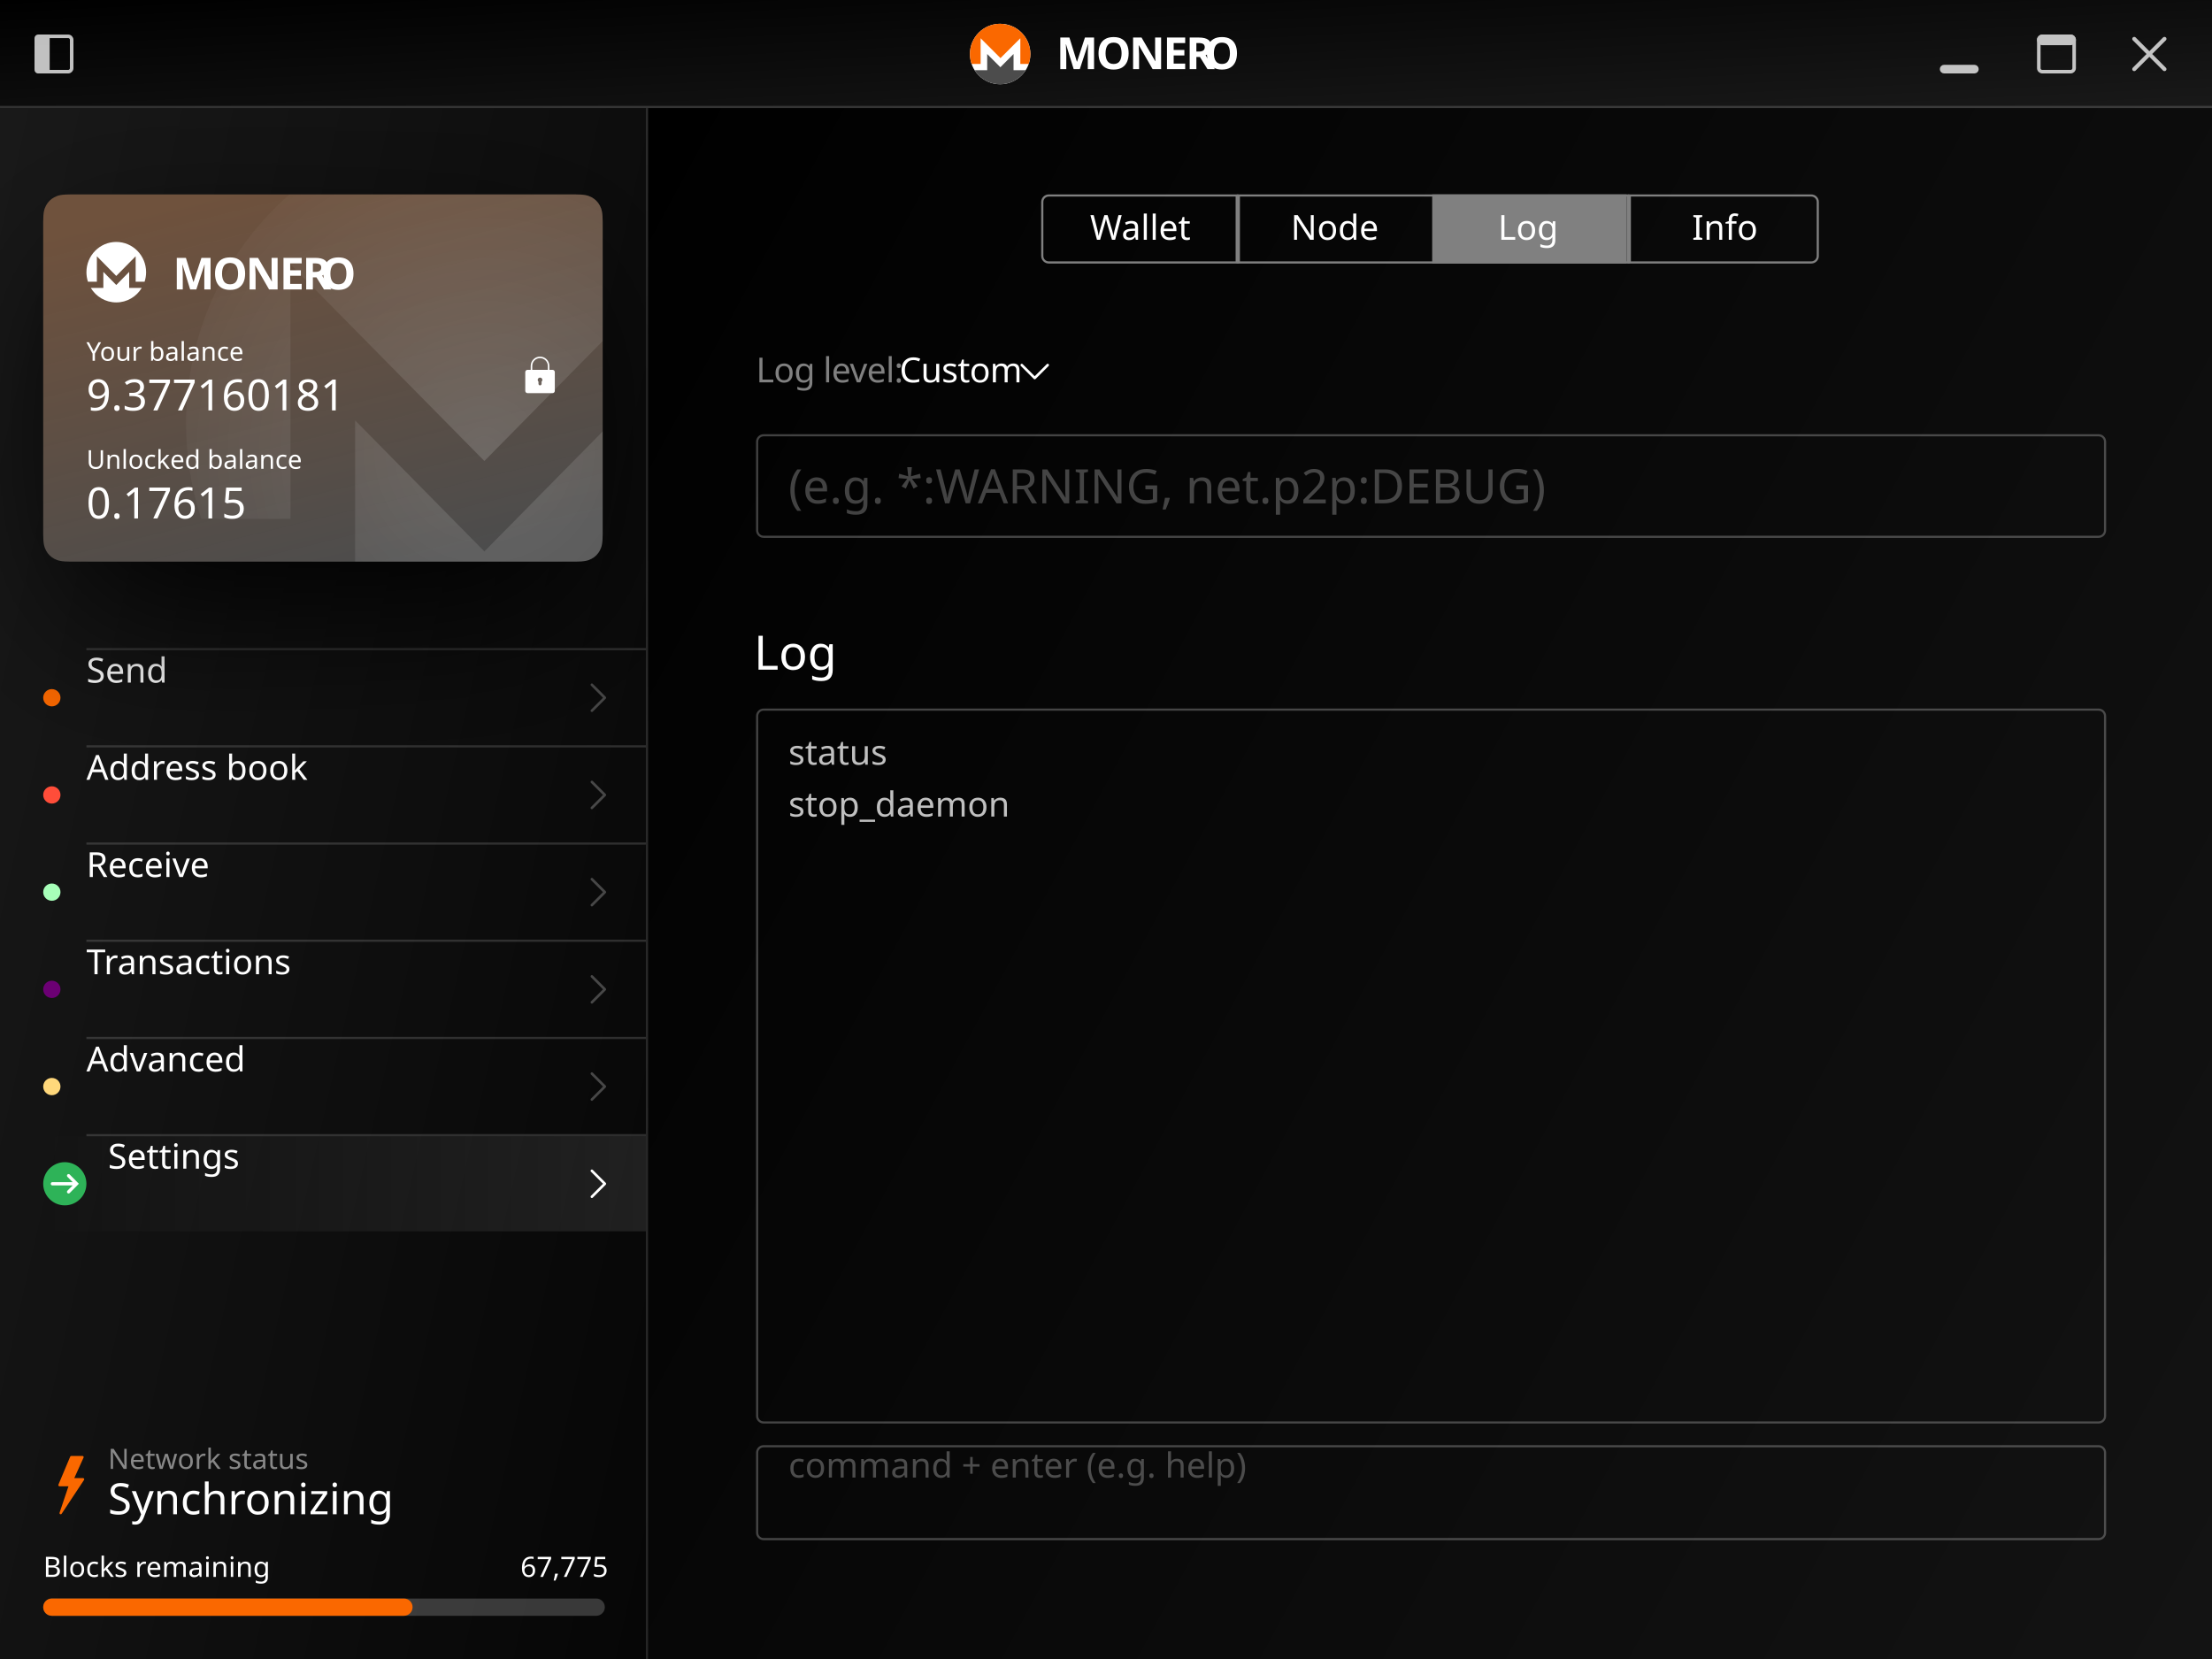
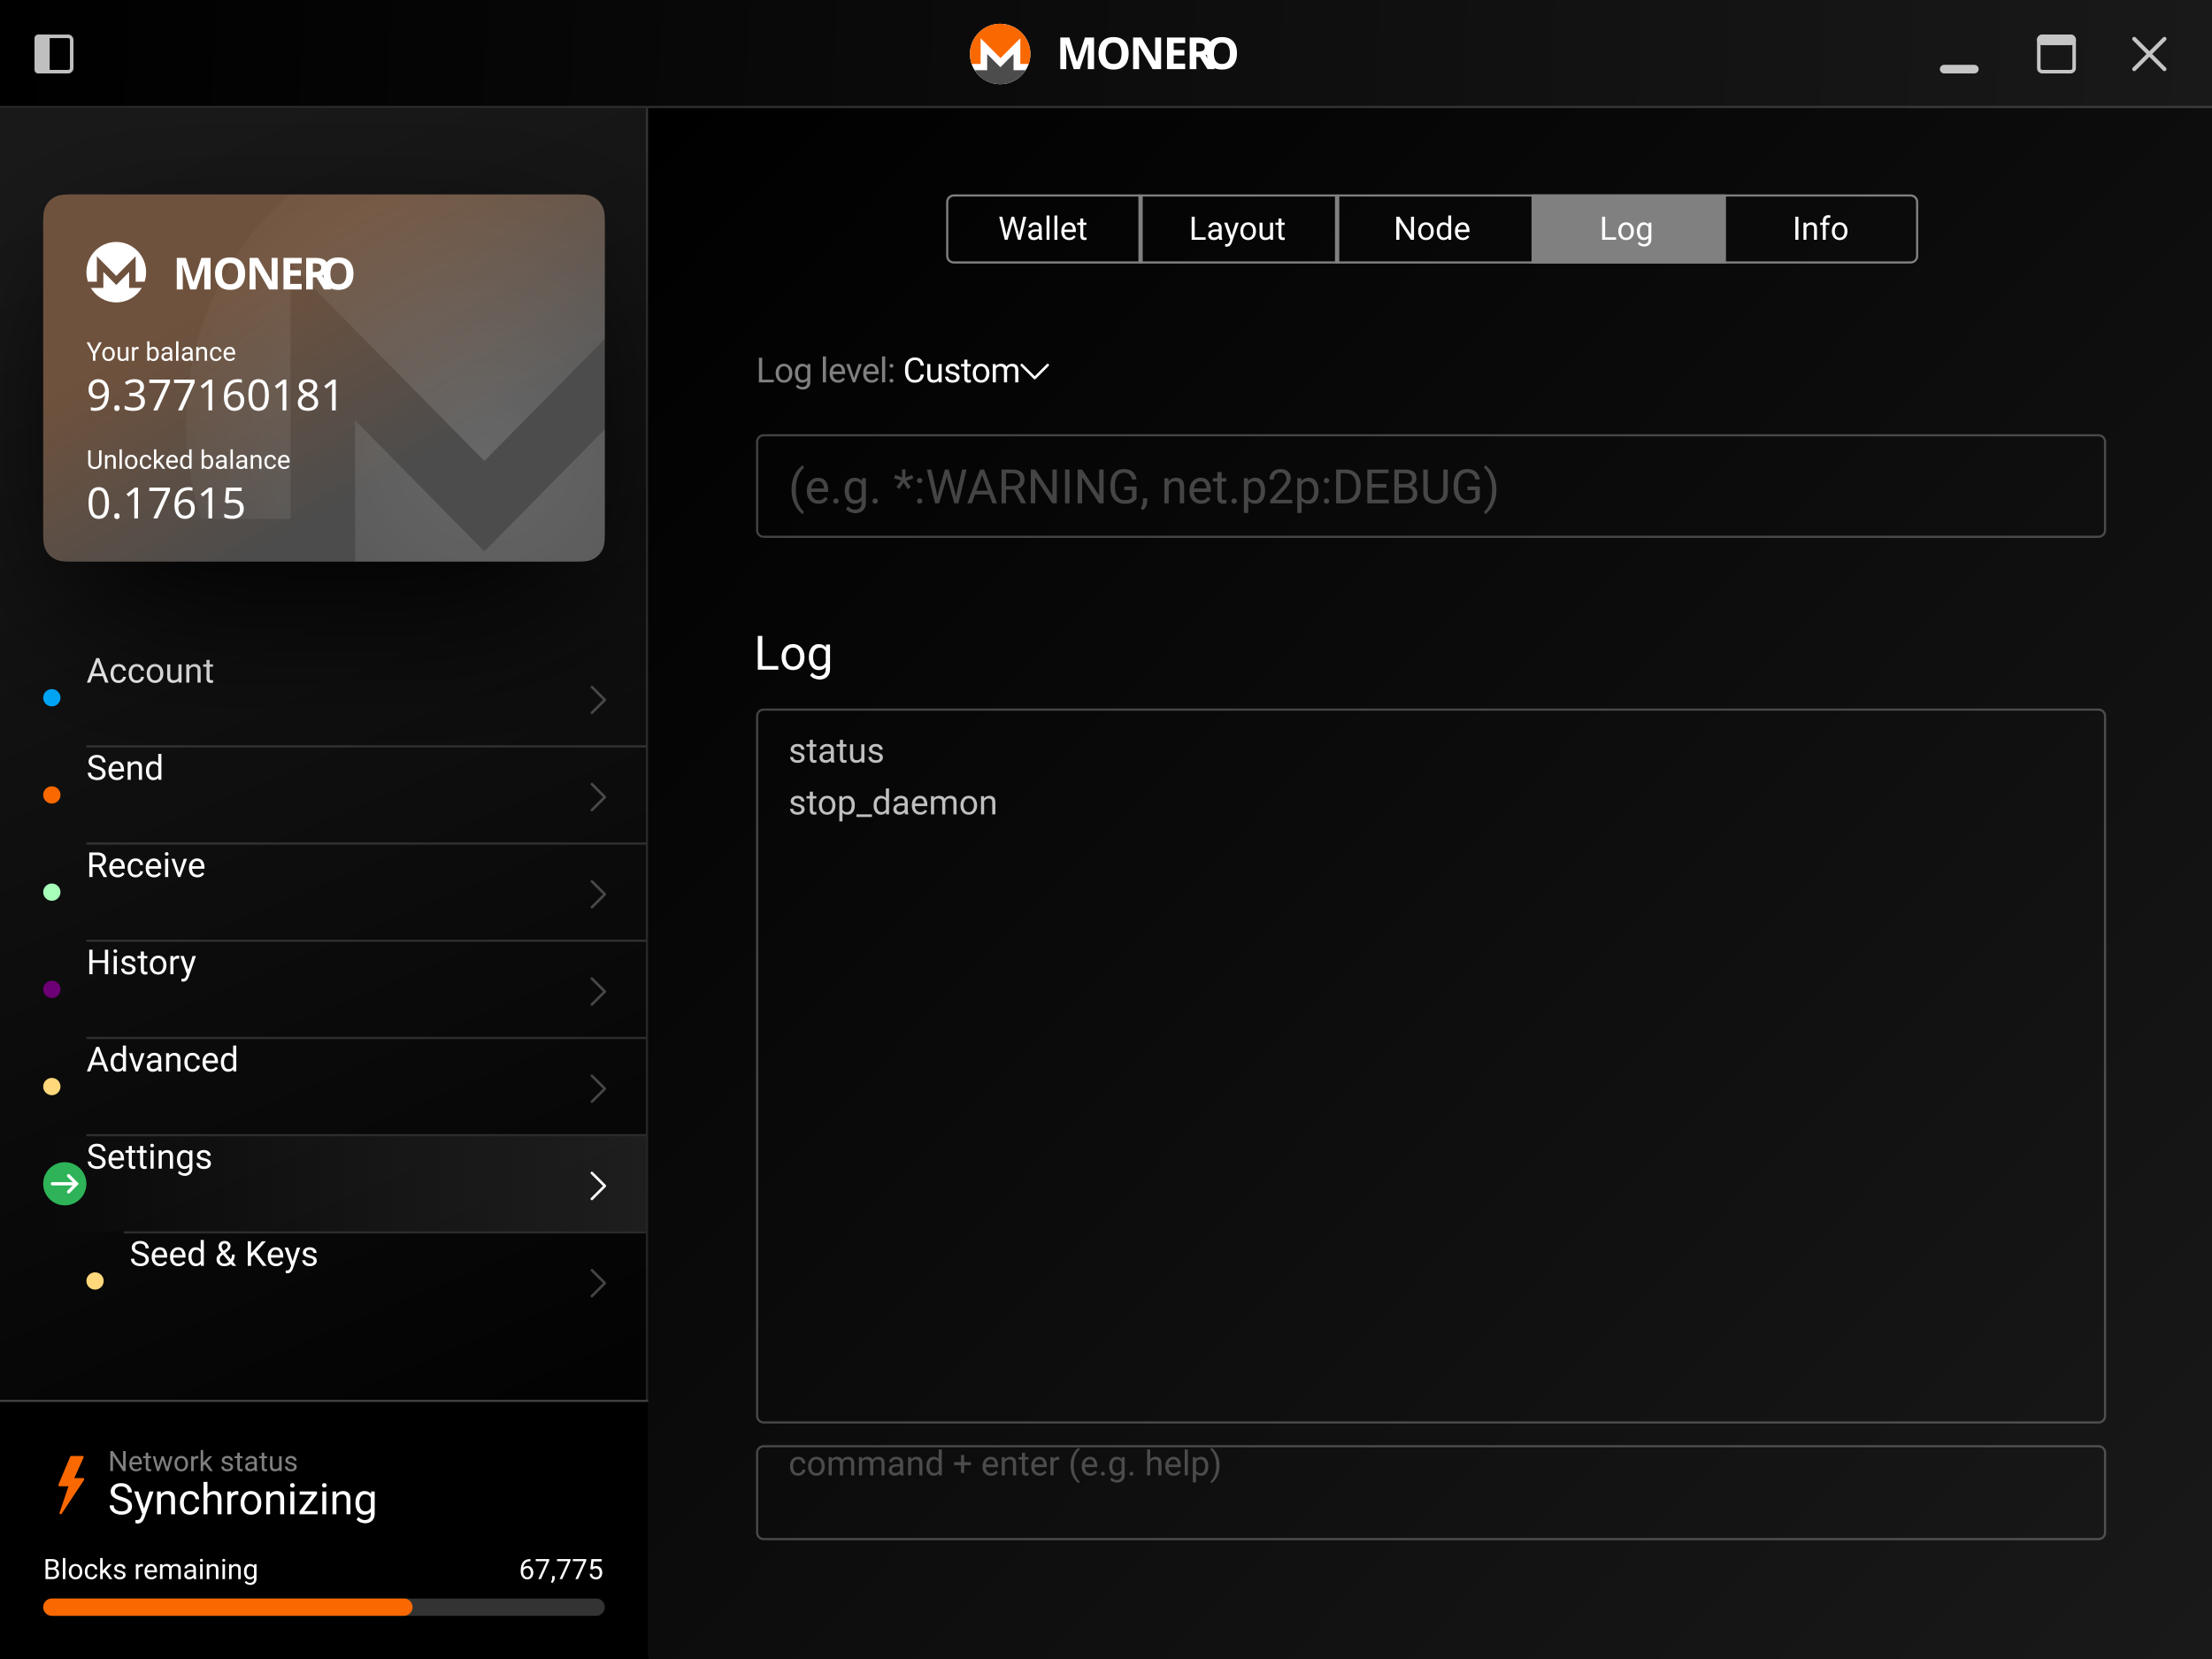
<svg xmlns="http://www.w3.org/2000/svg" xmlns:xlink="http://www.w3.org/1999/xlink" width="1024px" height="768px" viewBox="0 0 1024 768" version="1.1">
  <defs>
-     <linearGradient x1="0%" y1="0%" x2="100%" y2="100%" id="linearGradient-1">
-       <stop stop-color="#FFFFFF" offset="0%" />
-       <stop stop-color="#FFFFFF" stop-opacity="0" offset="100%" />
-     </linearGradient>
-     <linearGradient x1="100%" y1="100%" x2="0%" y2="1.72254642e-14%" id="linearGradient-2">
+     <linearGradient x1="41.271%" y1="0%" x2="58.729%" y2="100%" id="linearGradient-1">
+       <stop stop-color="#FFFFFF" offset="0%" />
+       <stop stop-color="#FFFFFF" stop-opacity="0" offset="100%" />
+     </linearGradient>
+     <linearGradient x1="100%" y1="99.039%" x2="0%" y2="0.961%" id="linearGradient-2">
      <stop stop-color="#FFFFFF" offset="0%" />
      <stop stop-color="#FFFFFF" stop-opacity="0" offset="100%" />
    </linearGradient>
    <linearGradient x1="100%" y1="50%" x2="0%" y2="50%" id="linearGradient-3">
      <stop stop-color="#FFFFFF" offset="0%" />
      <stop stop-color="#FFFFFF" stop-opacity="0" offset="100%" />
    </linearGradient>
    <rect id="path-4" x="13" y="17" width="233" height="153" rx="9" />
    <filter x="-52.6%" y="-67.0%" width="205.2%" height="260.1%" filterUnits="objectBoundingBox" id="filter-5">
      <feOffset dx="0" dy="20" in="SourceAlpha" result="shadowOffsetOuter1" />
      <feGaussianBlur stdDeviation="37.5" in="shadowOffsetOuter1" result="shadowBlurOuter1" />
      <feComposite in="shadowBlurOuter1" in2="SourceAlpha" operator="out" result="shadowBlurOuter1" />
      <feColorMatrix values="0 0 0 0 0   0 0 0 0 0   0 0 0 0 0  0 0 0 1 0" type="matrix" in="shadowBlurOuter1" />
    </filter>
-     <linearGradient x1="31.446%" y1="0%" x2="68.874%" y2="100%" id="linearGradient-6">
+     <linearGradient x1="31.446%" y1="28.624%" x2="68.874%" y2="71.376%" id="linearGradient-6">
      <stop stop-color="#FA6800" offset="0%" />
      <stop stop-color="#FA6800" stop-opacity="0" offset="100%" />
    </linearGradient>
-     <path d="M12.819,-5.17920154e-16 L246.181,5.17920154e-16 C250.638,-3.00926524e-16 252.255,0.464 253.884,1.336 C255.514,2.207 256.793,3.486 257.664,5.116 C258.536,6.745 259,8.362 259,12.819 L259,157.181 C259,161.638 258.536,163.255 257.664,164.884 C256.793,166.514 255.514,167.793 253.884,168.664 C252.255,169.536 250.638,170 246.181,170 L12.819,170 C8.362,170 6.745,169.536 5.116,168.664 C3.486,167.793 2.207,166.514 1.336,164.884 C0.464,163.255 2.00617683e-16,161.638 -3.45280103e-16,157.181 L3.45280103e-16,12.819 C-2.00617683e-16,8.362 0.464,6.745 1.336,5.116 C2.207,3.486 3.486,2.207 5.116,1.336 C6.745,0.464 8.362,3.00926524e-16 12.819,-5.17920154e-16 Z" id="path-7" />
+     <path d="M12.819,-5.17920154e-16 L247.181,5.17920154e-16 C251.638,-3.00926524e-16 253.255,0.464 254.884,1.336 C256.514,2.207 257.793,3.486 258.664,5.116 C259.536,6.745 260,8.362 260,12.819 L260,157.181 C260,161.638 259.536,163.255 258.664,164.884 C257.793,166.514 256.514,167.793 254.884,168.664 C253.255,169.536 251.638,170 247.181,170 L12.819,170 C8.362,170 6.745,169.536 5.116,168.664 C3.486,167.793 2.207,166.514 1.336,164.884 C0.464,163.255 2.00617683e-16,161.638 -3.45280103e-16,157.181 L3.45280103e-16,12.819 C-2.00617683e-16,8.362 0.464,6.745 1.336,5.116 C2.207,3.486 3.486,2.207 5.116,1.336 C6.745,0.464 8.362,3.00926524e-16 12.819,-5.17920154e-16 Z" id="path-7" />
    <radialGradient cx="50%" cy="54.856%" fx="50%" fy="54.856%" r="66.736%" gradientTransform="translate(0.5,0.548563),scale(1,0.98635),rotate(67.7237),translate(-0.5,-0.548563)" id="radialGradient-9">
      <stop stop-color="#FFFFFF" offset="0%" />
      <stop stop-color="#FFFFFF" stop-opacity="0" offset="100%" />
    </radialGradient>
-     <circle id="path-10" cx="14" cy="14" r="14" />
+     <linearGradient x1="100%" y1="50.119%" x2="0%" y2="49.881%" id="linearGradient-10">
+       <stop stop-color="#FFFFFF" offset="0%" />
+       <stop stop-color="#FFFFFF" stop-opacity="0" offset="100%" />
+     </linearGradient>
+     <circle id="path-11" cx="14" cy="14" r="14" />
+     <circle id="path-13" cx="14" cy="14" r="14" />
  </defs>
  <g id="settings---log" stroke="none" stroke-width="1" fill="none" fill-rule="evenodd">
    <rect fill="#000000" x="0" y="0" width="1024" height="768" />
-     <polygon id="Rectangle-2" fill="url(#linearGradient-1)" opacity="0.1" points="0 50 300 50 300 1413 0 1413" />
-     <polygon id="Rectangle-2" fill="url(#linearGradient-2)" opacity="0.1" points="300 50 1025 50 1025 1413 300 1413" />
-     <polygon id="Rectangle-2" fill="#D8D8D8" opacity="0.15" points="299 50 300 50 300 1413 299 1413" />
+     <g id="Background">
+       <rect id="Rectangle-2" fill="url(#linearGradient-1)" fill-rule="evenodd" opacity="0.1" x="0" y="50" width="300" height="718" />
+       <rect id="Rectangle-2" fill="url(#linearGradient-2)" fill-rule="evenodd" opacity="0.1" x="300" y="50" width="725" height="718" />
+       <g id="Nav/Settings" transform="translate(0, 300)">
+         <g id="NavItem/Default" transform="translate(20, 270)">
+           <g id="NavItemBackground/Default" opacity="0.25" stroke="#FFFFFF" stroke-linecap="round" stroke-linejoin="round" stroke-width="1.2">
+             <polyline id="Shape" points="254 18 260 24 254 30" />
+           </g>
+           <g id="NavItemSeparator/Default" fill="#FFFFFF" fill-rule="evenodd" opacity="0.15">
+             <rect id="Rectangle-3" x="37.324" y="0" width="241.676" height="1" />
+           </g>
+           <g id="NavItemDot/Yellow" transform="translate(8, 1)" fill="#FFD87B" fill-rule="evenodd" stroke-width="1">
+             <g id="Account" transform="translate(12, 18)">
+               <circle id="Oval-2" cx="4" cy="4" r="4" />
+             </g>
+           </g>
+           <text id="Label" font-family="Roboto-Medium, Roboto" font-size="16" font-weight="400" line-spacing="44" fill="#FFFFFF">
+             <tspan x="40" y="16">Seed &amp; Keys</tspan>
+           </text>
+         </g>
+         <g id="NavItem/Default" transform="translate(0, 225)">
+           <g id="NavItemBackground/Active">
+             <rect id="Rectangle-6" fill="url(#linearGradient-3)" fill-rule="evenodd" opacity="0.1" x="19" y="1" width="280" height="44" />
+             <polyline id="Shape" stroke="#FFFFFF" stroke-width="1.2" stroke-linecap="round" stroke-linejoin="round" points="274 18 280 24 274 30" />
+           </g>
+           <g id="NavItemSeparator/Default" fill="#FFFFFF" fill-rule="evenodd" opacity="0.15">
+             <rect id="Rectangle-3" x="40" y="0" width="259" height="1" />
+           </g>
+           <g id="NavItemDot/DarkGreenActive" transform="translate(8, 1)" fill-rule="evenodd" stroke-width="1">
+             <g id="Account" transform="translate(12, 12)">
+               <circle id="Oval-2" fill="#2EB358" cx="10" cy="10" r="10" />
+               <path d="M13.638,9.243 L11.217,6.792 C10.925,6.496 10.925,6.017 11.217,5.722 C11.509,5.426 11.983,5.426 12.275,5.722 L16.5,10 L12.274,14.278 C11.982,14.574 11.508,14.574 11.216,14.278 C10.924,13.983 10.924,13.504 11.216,13.208 L13.638,10.757 L4.248,10.757 C3.835,10.757 3.5,10.418 3.5,10 C3.5,9.582 3.835,9.243 4.248,9.243 L13.638,9.243 Z" id="Shape" fill="#FFFFFF" fill-rule="nonzero" />
+             </g>
+           </g>
+           <text id="Label" font-family="Roboto-Medium, Roboto" font-size="16" font-weight="400" line-spacing="44" fill="#FFFFFF">
+             <tspan x="40" y="16">   Settings</tspan>
+           </text>
+         </g>
+         <g id="NavItem/Default" transform="translate(0, 180)">
+           <g id="NavItemBackground/Default" opacity="0.25" stroke="#FFFFFF" stroke-linecap="round" stroke-linejoin="round" stroke-width="1.2">
+             <polyline id="Shape" points="274 18 280 24 274 30" />
+           </g>
+           <g id="NavItemSeparator/Default" fill="#FFFFFF" fill-rule="evenodd" opacity="0.15">
+             <rect id="Rectangle-3" x="40" y="0" width="259" height="1" />
+           </g>
+           <g id="NavItemDot/Yellow" transform="translate(8, 1)" fill="#FFD87B" fill-rule="evenodd" stroke-width="1">
+             <g id="Account" transform="translate(12, 18)">
+               <circle id="Oval-2" cx="4" cy="4" r="4" />
+             </g>
+           </g>
+           <text id="Label" font-family="Roboto-Medium, Roboto" font-size="16" font-weight="400" line-spacing="44" fill="#FFFFFF">
+             <tspan x="40" y="16">Advanced</tspan>
+           </text>
+         </g>
+         <g id="NavItem/Default" transform="translate(0, 135)">
+           <g id="NavItemBackground/Default" opacity="0.25" stroke="#FFFFFF" stroke-linecap="round" stroke-linejoin="round" stroke-width="1.2">
+             <polyline id="Shape" points="274 18 280 24 274 30" />
+           </g>
+           <g id="NavItemSeparator/Default" fill="#FFFFFF" fill-rule="evenodd" opacity="0.15">
+             <rect id="Rectangle-3" x="40" y="0" width="259" height="1" />
+           </g>
+           <g id="NavItemDot/Purple" transform="translate(8, 1)" fill="#6C0074" fill-rule="evenodd" stroke-width="1">
+             <g id="Account" transform="translate(12, 18)">
+               <circle id="Oval-2" cx="4" cy="4" r="4" />
+             </g>
+           </g>
+           <text id="Label" font-family="Roboto-Medium, Roboto" font-size="16" font-weight="400" line-spacing="44" fill="#FFFFFF">
+             <tspan x="40" y="16">History</tspan>
+           </text>
+         </g>
+         <g id="NavItem/Default" transform="translate(0, 90)">
+           <g id="NavItemBackground/Default" opacity="0.25" stroke="#FFFFFF" stroke-linecap="round" stroke-linejoin="round" stroke-width="1.2">
+             <polyline id="Shape" points="274 18 280 24 274 30" />
+           </g>
+           <g id="NavItemSeparator/Default" fill="#FFFFFF" fill-rule="evenodd" opacity="0.15">
+             <rect id="Rectangle-3" x="40" y="0" width="259" height="1" />
+           </g>
+           <g id="NavItemDot/Green" transform="translate(8, 1)" fill="#A7FFB9" fill-rule="evenodd" stroke-width="1">
+             <g id="Account" transform="translate(12, 18)">
+               <circle id="Oval-2" cx="4" cy="4" r="4" />
+             </g>
+           </g>
+           <text id="Label" font-family="Roboto-Medium, Roboto" font-size="16" font-weight="400" line-spacing="44" fill="#FFFFFF">
+             <tspan x="40" y="16">Receive</tspan>
+           </text>
+         </g>
+         <g id="NavItem/Default" transform="translate(0, 45)">
+           <g id="NavItemBackground/Default" opacity="0.25" stroke="#FFFFFF" stroke-linecap="round" stroke-linejoin="round" stroke-width="1.2">
+             <polyline id="Shape" points="274 18 280 24 274 30" />
+           </g>
+           <g id="NavItemSeparator/Default" fill="#FFFFFF" fill-rule="evenodd" opacity="0.15">
+             <rect id="Rectangle-3" x="40" y="0" width="259" height="1" />
+           </g>
+           <g id="NavItemDot/Orange" transform="translate(8, 1)" fill="#FA6800" fill-rule="evenodd" stroke-width="1">
+             <g id="Account" transform="translate(12, 18)">
+               <circle id="Oval-2" cx="4" cy="4" r="4" />
+             </g>
+           </g>
+           <text id="Label" font-family="Roboto-Medium, Roboto" font-size="16" font-weight="400" line-spacing="44" fill="#FFFFFF">
+             <tspan x="40" y="16">Send</tspan>
+           </text>
+         </g>
+         <g id="NavItem/Default">
+           <g id="NavItemBackground/Default" opacity="0.25" stroke="#FFFFFF" stroke-linecap="round" stroke-linejoin="round" stroke-width="1.2">
+             <polyline id="Shape" points="274 18 280 24 274 30" />
+           </g>
+           <g id="NavItemDot/Blue" transform="translate(8, 1)" fill="#00ABFF" fill-rule="evenodd" stroke-width="1">
+             <g id="Account" transform="translate(12, 18)">
+               <circle id="Oval-2" cx="4" cy="4" r="4" />
+             </g>
+           </g>
+           <text id="Label" font-family="Roboto-Medium, Roboto" font-size="16" font-weight="400" line-spacing="44" fill="#FFFFFF">
+             <tspan x="40" y="16">Account</tspan>
+           </text>
+         </g>
+       </g>
+       <g id="Network-status---dark" transform="translate(0, 648)" fill-rule="evenodd">
+         <rect id="Rectangle" fill="#000000" x="0" y="0" width="300" height="120" />
+         <g stroke-width="1">
+           <rect id="Rectangle" fill-opacity="0" fill="#D8D8D8" x="0" y="0" width="300" height="120" />
+           <rect id="Rectangle" fill="#404040" x="0" y="0" width="300" height="1" />
+           <g id="lightning" transform="translate(27, 26)" fill="#FA6800" fill-rule="nonzero">
+             <path d="M1.091,27 C1.011,27 0.93,26.983 0.854,26.946 C0.607,26.827 0.487,26.546 0.574,26.289 L4.698,14.04 L0.546,14.04 C0.363,14.04 0.193,13.95 0.092,13.8 C-0.01,13.65 -0.028,13.459 0.042,13.293 L5.497,0.333 C5.581,0.131 5.78,0 6,0 L11.182,0 C11.367,0 11.539,0.093 11.639,0.246 C11.74,0.4 11.755,0.593 11.68,0.76 L7.387,10.26 L11.454,10.26 C11.655,10.26 11.839,10.369 11.934,10.543 C12.03,10.717 12.021,10.93 11.911,11.095 L1.548,26.755 C1.443,26.913 1.27,27 1.091,27 Z" id="Shape" />
+           </g>
+           <text id="Network-status" opacity="0.5" font-family="Roboto-Medium, Roboto" font-size="13" font-weight="400" fill="#FFFFFF">
+             <tspan x="50" y="33">Network status</tspan>
+           </text>
+           <text id="Synchronizing" font-family="Roboto-Medium, Roboto" font-size="20" font-weight="400" fill="#FFFFFF">
+             <tspan x="50" y="53">Synchronizing</tspan>
+           </text>
+           <text id="Blocks-remaining" font-family="Roboto-Medium, Roboto" font-size="13" font-weight="400" fill="#FFFFFF">
+             <tspan x="20" y="83">Blocks remaining</tspan>
+           </text>
+           <text id="67,775" font-family="Roboto-Medium, Roboto" font-size="13" font-weight="400" fill="#FFFFFF">
+             <tspan x="240.207" y="83">67,775</tspan>
+           </text>
+           <rect id="Rectangle-5" fill="#FFFFFF" opacity="0.2" x="20" y="92" width="260" height="8" rx="4" />
+           <rect id="Rectangle-5" fill="#FA6800" x="20" y="92" width="171" height="8" rx="4" />
+         </g>
+       </g>
+       <rect id="Rectangle-2" fill="#D8D8D8" fill-rule="evenodd" opacity="0.15" x="299" y="50" width="1" height="716" />
+       <g id="Balance-card" transform="translate(20, 90)" fill-rule="evenodd" stroke-width="1">
+         <g>
+           <g id="Card-shadow">
+             <use fill="black" fill-opacity="1" filter="url(#filter-5)" xlink:href="#path-4" />
+             <use fill-opacity="0" fill="#4C4C4C" fill-rule="evenodd" xlink:href="#path-4" />
+           </g>
+           <g id="Card-background">
+             <mask id="mask-8" fill="white">
+               <use xlink:href="#path-7" />
+             </mask>
+             <g id="Rectangle-8">
+               <use fill="#4C4C4C" xlink:href="#path-7" />
+               <use fill-opacity="0.2" fill="url(#linearGradient-6)" xlink:href="#path-7" />
+             </g>
+             <g id="Copy" mask="url(#mask-8)" font-weight="normal">
+               <g transform="translate(20, 66)">
+                 <text id="Your-balance" font-family="Roboto-Regular, Roboto" font-size="12">
+                   <tspan x="0" y="11" fill="#FFFFFF">Your balance</tspan>
+                 </text>
+                 <text id="Unlocked-balance" font-family="Roboto-Regular, Roboto" font-size="12">
+                   <tspan x="0" y="61" fill="#FFFFFF">Unlocked balance</tspan>
+                 </text>
+                 <text id="9.377160181" font-family="RobotoMono-Light, Roboto Mono Light" font-size="20">
+                   <tspan x="0" y="34" fill="#FFFFFF">9.377160181</tspan>
+                 </text>
+                 <text id="0.17615" font-family="RobotoMono-Light, Roboto Mono Light" font-size="20">
+                   <tspan x="0" y="84" fill="#FFFFFF">0.17615</tspan>
+                 </text>
+               </g>
+             </g>
+             <path d="M204.227,-34 C280.48,-34 342.316,28.692 342.316,106 C342.324,121.025 339.946,135.953 335.273,150.212 L293.985,150.212 L293.985,32.416 L204.227,123.416 L114.469,32.416 L114.469,150.212 L73.181,150.212 C68.492,135.957 66.114,121.026 66.138,106 C66.138,28.692 127.974,-34 204.227,-34 Z M183.596,144.36 L204.227,165.276 L224.857,144.36 L264.019,104.628 L264.019,178.744 L322.21,178.744 C297.989,219.064 254.215,246 204.227,246 C154.239,246 110.465,219.064 86.216,178.744 L144.407,178.744 L144.407,104.628 L183.596,144.36 Z" id="Shape" fill="url(#radialGradient-9)" fill-rule="nonzero" opacity="0.15" mask="url(#mask-8)" />
+             <text id="MONERO" mask="url(#mask-8)" font-family="CenturyGothic-Bold, Century Gothic" font-size="20.48" font-weight="bold" letter-spacing="-0.96" fill="#FFFFFF">
+               <tspan x="60" y="44">MONER</tspan>
+               <tspan x="128.51" y="44" letter-spacing="-0.64">O</tspan>
+             </text>
+             <g id="Group-10" mask="url(#mask-8)">
+               <g transform="translate(20, 20)" id="xmr">
+                 <g>
+                   <g transform="translate(0, 2)" fill="#FFFFFF" fill-rule="nonzero" id="Shape">
+                     <path d="M13.823,0 C6.197,0 0.014,6.269 0.014,14 C0.011,15.503 0.249,16.996 0.718,18.421 L4.847,18.421 L4.847,6.642 L13.823,15.742 L22.798,6.642 L22.798,18.421 L26.927,18.421 C27.395,16.995 27.632,15.503 27.632,14 C27.632,6.269 21.448,0 13.823,0" />
+                     <path d="M11.76,17.836 L7.841,13.863 L7.841,21.274 L2.022,21.274 C4.446,25.306 8.824,28 13.823,28 C18.822,28 23.199,25.306 25.621,21.274 L19.802,21.274 L19.802,13.863 L15.886,17.836 L13.823,19.928 L11.76,17.836 L11.76,17.836 Z" />
+                   </g>
+                 </g>
+               </g>
+             </g>
+           </g>
+         </g>
+       </g>
+       <g id="Nav-bar" fill-rule="evenodd">
+         <rect id="Rectangle-2" fill="#000000" x="0" y="0" width="1024" height="50" />
+         <rect id="Rectangle-2" fill="url(#linearGradient-10)" opacity="0.1" x="0" y="0" width="1024" height="50" />
+         <rect id="Rectangle" fill="#FFFFFF" opacity="0.15" x="0" y="49" width="1024" height="1" />
+         <g id="logo" stroke-width="1" transform="translate(449, 11)">
+           <text id="MONERO" font-family="CenturyGothic-Bold, Century Gothic" font-size="20.48" font-weight="bold" letter-spacing="-0.96" fill="#FFFFFF">
+             <tspan x="40" y="21">MONER</tspan>
+             <tspan x="108.51" y="21" letter-spacing="-0.64">O</tspan>
+           </text>
+           <g>
+             <mask id="mask-12" fill="white">
+               <use xlink:href="#path-11" />
+             </mask>
+             <use id="Oval-3" fill="#FFFFFF" xlink:href="#path-11" />
+             <g id="xmr" mask="url(#mask-12)" fill-rule="nonzero">
+               <g transform="translate(-8.96, -11.2)" id="Shape">
+                 <path d="M33.815,0.246 C26.008,0.246 0.047,14.593 0.047,22.401 C0.045,23.919 9.215,28.366 9.695,29.805 L13.923,29.805 L13.923,17.908 L23.113,27.099 L32.303,17.908 L32.303,29.805 L36.53,29.805 C37.009,28.365 43.128,28.617 43.128,27.099 C43.128,19.291 30.92,11.2 23.113,11.2" fill="#FA6800" />
+                 <path d="M16.958,25.201 L16.958,32.687 L11.022,32.687 C8.995,39.865 17.96,48.335 23.059,48.335 C28.158,48.335 41.584,39.817 35.096,32.687 L29.16,32.687 L29.16,25.201 L25.165,29.214 L23.061,31.327 L20.956,29.214 L16.958,25.201 Z" fill="#4C4C4C" />
+               </g>
+             </g>
+           </g>
+         </g>
+         <g id="fullscreen" opacity="0.75" stroke-width="1" transform="translate(943, 16)" stroke="#FFFFFF">
+           <rect id="Rectangle-7" stroke-width="1.636" x="0.818" y="0.818" width="16.364" height="16.364" rx="1.636" />
+           <rect id="Rectangle-7" stroke-width="1.636" fill="#FFFFFF" x="0.818" y="0.818" width="16.364" height="3.273" rx="1.636" />
+         </g>
+         <g id="sidebar" opacity="0.75" stroke-width="1" transform="translate(16, 16)" stroke="#FFFFFF">
+           <rect id="Rectangle-7" stroke-width="1.636" x="0.818" y="0.818" width="16.364" height="16.364" rx="1.636" />
+           <path d="M6.182,17.182 L6.182,0.818 L1.64,0.818 C1.186,0.818 0.818,1.186 0.818,1.64 L0.818,16.36 C0.818,16.814 1.186,17.182 1.64,17.182 L6.182,17.182 Z" id="Rectangle-7" stroke-width="1.636" fill="#FFFFFF" />
+         </g>
+         <rect id="minimize" stroke="#FFFFFF" stroke-width="2" fill="#FFFFFF" opacity="0.75" x="899" y="31" width="16" height="2" rx="1" />
+         <g id="close" opacity="0.75" stroke-width="1" transform="translate(988, 18)" stroke="#FFFFFF" stroke-linecap="round">
+           <path d="M0,0 L14,14" id="Shape" stroke-width="1.85" />
+           <path d="M14,0 L0,14" id="Shape" stroke-width="1.85" />
+         </g>
+       </g>
+     </g>
    <g id="Network-status---dark" transform="translate(0, 648)">
-       <g>
+       <rect id="Rectangle" fill="#000000" x="0" y="0" width="300" height="120" />
+       <g stroke-width="1">
        <rect id="Rectangle" fill-opacity="0" fill="#D8D8D8" x="0" y="0" width="300" height="120" />
+         <rect id="Rectangle" fill="#404040" x="0" y="0" width="300" height="1" />
        <g id="lightning" transform="translate(27, 26)" fill="#FA6800" fill-rule="nonzero">
          <path d="M1.091,27 C1.011,27 0.93,26.983 0.854,26.946 C0.607,26.827 0.487,26.546 0.574,26.289 L4.698,14.04 L0.546,14.04 C0.363,14.04 0.193,13.95 0.092,13.8 C-0.01,13.65 -0.028,13.459 0.042,13.293 L5.497,0.333 C5.581,0.131 5.78,0 6,0 L11.182,0 C11.367,0 11.539,0.093 11.639,0.246 C11.74,0.4 11.755,0.593 11.68,0.76 L7.387,10.26 L11.454,10.26 C11.655,10.26 11.839,10.369 11.934,10.543 C12.03,10.717 12.021,10.93 11.911,11.095 L1.548,26.755 C1.443,26.913 1.27,27 1.091,27 Z" id="Shape" />
        </g>
-         <text id="Network-status" opacity="0.5" font-family="SFUIDisplay-Medium, SF UI Display" font-size="13" font-weight="400" fill="#FFFFFF">
-           <tspan x="50" y="32">Network status</tspan>
-         </text>
-         <text id="Synchronizing" font-family="SFUIDisplay-Medium, SF UI Display" font-size="20" font-weight="400" fill="#FFFFFF">
+         <text id="Network-status" opacity="0.5" font-family="Roboto-Medium, Roboto" font-size="13" font-weight="400" fill="#FFFFFF">
+           <tspan x="50" y="33">Network status</tspan>
+         </text>
+         <text id="Synchronizing" font-family="Roboto-Medium, Roboto" font-size="20" font-weight="400" fill="#FFFFFF">
          <tspan x="50" y="53">Synchronizing</tspan>
        </text>
-         <text id="Blocks-remaining" font-family="SFUIDisplay-Medium, SF UI Display" font-size="13" font-weight="400" fill="#FFFFFF">
-           <tspan x="20" y="82">Blocks remaining</tspan>
-         </text>
-         <text id="67,775" font-family="SFUIDisplay-Medium, SF UI Display" font-size="13" font-weight="400" fill="#FFFFFF">
-           <tspan x="240.911" y="82">67,775</tspan>
+         <text id="Blocks-remaining" font-family="Roboto-Medium, Roboto" font-size="13" font-weight="400" fill="#FFFFFF">
+           <tspan x="20" y="83">Blocks remaining</tspan>
+         </text>
+         <text id="67,775" font-family="Roboto-Medium, Roboto" font-size="13" font-weight="400" fill="#FFFFFF">
+           <tspan x="240.207" y="83">67,775</tspan>
        </text>
        <rect id="Rectangle-5" fill="#FFFFFF" opacity="0.2" x="20" y="92" width="260" height="8" rx="4" />
        <rect id="Rectangle-5" fill="#FA6800" x="20" y="92" width="171" height="8" rx="4" />
      </g>
    </g>
-     <g id="Menu" transform="translate(0, 300)">
-       <g id="Group" transform="translate(20, 0)">
-         <text id="Send" font-family="SFUIDisplay-Medium, SF UI Display" font-size="16" font-weight="400" line-spacing="44" fill="#FFFFFF">
-           <tspan x="20" y="16">Send</tspan>
-         </text>
-         <g id="Group-5" transform="translate(0, 19)" fill="#FA6800" fill-rule="nonzero">
-           <path d="M4,0 C1.794,0 0,1.794 0,4 C0,6.206 1.794,8 4,8 C6.206,8 8,6.206 8,4 C8,1.794 6.206,0 4,0 Z" id="Shape" />
-         </g>
-         <g id="right" transform="translate(254, 17)" opacity="0.25" stroke="#FFFFFF" stroke-linecap="round" stroke-linejoin="round" stroke-width="1.2">
-           <polyline id="Shape" points="0 0 6 6 0 12" />
-         </g>
-         <rect id="Rectangle-3" fill="#FFFFFF" opacity="0.15" x="20" y="0" width="259" height="1" />
-       </g>
-       <g id="Group" transform="translate(20, 45)">
-         <text id="Address-book" font-family="SFUIDisplay-Medium, SF UI Display" font-size="16" font-weight="400" line-spacing="44" fill="#FFFFFF">
-           <tspan x="20" y="16">Address book</tspan>
-         </text>
-         <circle id="Oval-2" fill="#FF4D39" cx="4" cy="23" r="4" />
-         <g id="right" transform="translate(254, 17)" opacity="0.25" stroke="#FFFFFF" stroke-linecap="round" stroke-linejoin="round" stroke-width="1.2">
-           <polyline id="Shape" points="0 0 6 6 0 12" />
-         </g>
-         <rect id="Rectangle-3" fill="#FFFFFF" opacity="0.15" x="20" y="0" width="259" height="1" />
-       </g>
-       <g id="Group" transform="translate(19, 135)">
-         <rect id="Rectangle-6" fill="url(#linearGradient-3)" opacity="0.1" x="0" y="91" width="280" height="44" />
-         <text id="Transactions" font-family="SFUIDisplay-Medium, SF UI Display" font-size="16" font-weight="400" line-spacing="44" fill="#FFFFFF">
-           <tspan x="21" y="16">Transactions</tspan>
-         </text>
-         <g id="Group-5" transform="translate(1, 19)" fill="#6C0074" fill-rule="nonzero">
-           <path d="M4,0 C1.794,0 0,1.794 0,4 C0,6.206 1.794,8 4,8 C6.206,8 8,6.206 8,4 C8,1.794 6.206,0 4,0 Z" id="Shape" />
-         </g>
-         <g id="right" transform="translate(255, 17)" opacity="0.25" stroke="#FFFFFF" stroke-linecap="round" stroke-linejoin="round" stroke-width="1.2">
-           <polyline id="Shape" points="0 0 6 6 0 12" />
-         </g>
-         <rect id="Rectangle-3" fill="#FFFFFF" opacity="0.15" x="21" y="0" width="259" height="1" />
-       </g>
-       <g id="Group" transform="translate(20, 90)">
-         <text id="Receive" font-family="SFUIDisplay-Medium, SF UI Display" font-size="16" font-weight="400" line-spacing="44" fill="#FFFFFF">
-           <tspan x="20" y="16">Receive</tspan>
-         </text>
-         <circle id="Oval-2" fill="#A7FFB9" cx="4" cy="23" r="4" />
-         <g id="right" transform="translate(254, 17)" opacity="0.25" stroke="#FFFFFF" stroke-linecap="round" stroke-linejoin="round" stroke-width="1.2">
-           <polyline id="Shape" points="0 0 6 6 0 12" />
-         </g>
-         <rect id="Rectangle-3" fill="#FFFFFF" opacity="0.15" x="20" y="0" width="259" height="1" />
-       </g>
-       <g id="Group" transform="translate(20, 180)">
-         <text id="Advanced" font-family="SFUIDisplay-Medium, SF UI Display" font-size="16" font-weight="400" line-spacing="44" fill="#FFFFFF">
-           <tspan x="20" y="16">Advanced</tspan>
-         </text>
-         <circle id="Oval-2" fill="#FFD87B" cx="4" cy="23" r="4" />
-         <g id="right" transform="translate(254, 17)" opacity="0.25" stroke="#FFFFFF" stroke-linecap="round" stroke-linejoin="round" stroke-width="1.2">
-           <polyline id="Shape" points="0 0 6 6 0 12" />
-         </g>
-         <rect id="Rectangle-3" fill="#FFFFFF" opacity="0.15" x="20" y="0" width="259" height="1" />
-       </g>
-       <g id="Group" transform="translate(0, 225)">
-         <text id="Settings" font-family="SFUIDisplay-Medium, SF UI Display" font-size="16" font-weight="400" line-spacing="44" fill="#FFFFFF">
-           <tspan x="50" y="16">Settings</tspan>
-         </text>
-         <g id="Group-5" transform="translate(20, 13)" fill-rule="nonzero">
-           <path d="M10,0 C4.486,0 0,4.486 0,10 C0,15.514 4.486,20 10,20 C15.514,20 20,15.514 20,10 C20,4.486 15.514,0 10,0 Z" id="Shape" fill="#2EB358" />
-           <path d="M13.638,9.243 L11.217,6.792 C10.925,6.496 10.925,6.017 11.217,5.722 C11.509,5.426 11.983,5.426 12.275,5.722 L16.5,10 L12.274,14.278 C11.982,14.574 11.508,14.574 11.216,14.278 C10.924,13.983 10.924,13.504 11.216,13.208 L13.638,10.757 L4.248,10.757 C3.835,10.757 3.5,10.418 3.5,10 C3.5,9.582 3.835,9.243 4.248,9.243 L13.638,9.243 Z" id="Shape" fill="#FFFFFF" />
-         </g>
-         <g id="right" transform="translate(274, 17)" stroke="#FFFFFF" stroke-linecap="round" stroke-linejoin="round" stroke-width="1.2">
-           <polyline id="Shape" points="0 0 6 6 0 12" />
-         </g>
-         <rect id="Rectangle-3" fill="#FFFFFF" opacity="0.15" x="40" y="0" width="259" height="1" />
-       </g>
-     </g>
-     <g id="Card" transform="translate(20, 90)">
-       <g id="Rectangle-8">
-         <use fill="black" fill-opacity="1" filter="url(#filter-5)" xlink:href="#path-4" />
-         <use fill-opacity="0" fill="#4C4C4C" fill-rule="evenodd" xlink:href="#path-4" />
-       </g>
-       <g id="Card-background">
-         <mask id="mask-8" fill="white">
-           <use xlink:href="#path-7" />
-         </mask>
-         <g id="Rectangle-8">
-           <use fill="#4C4C4C" xlink:href="#path-7" />
-           <use fill-opacity="0.2" fill="url(#linearGradient-6)" xlink:href="#path-7" />
-         </g>
-         <path d="M204.227,-34 C280.48,-34 342.316,28.692 342.316,106 C342.324,121.025 339.946,135.953 335.273,150.212 L293.985,150.212 L293.985,32.416 L204.227,123.416 L114.469,32.416 L114.469,150.212 L73.181,150.212 C68.492,135.957 66.114,121.026 66.138,106 C66.138,28.692 127.974,-34 204.227,-34 Z M183.596,144.36 L204.227,165.276 L224.857,144.36 L264.019,104.628 L264.019,178.744 L322.21,178.744 C297.989,219.064 254.215,246 204.227,246 C154.239,246 110.465,219.064 86.216,178.744 L144.407,178.744 L144.407,104.628 L183.596,144.36 Z" id="Shape" fill="url(#radialGradient-9)" fill-rule="nonzero" opacity="0.15" mask="url(#mask-8)" />
-         <g id="lock" mask="url(#mask-8)">
-           <g transform="translate(221, 74)">
-             <path d="M12.96,7.56 C12.96,7.56 12.96,5.796 12.96,5.4 C12.96,3.204 11.196,1.44 9,1.44 C6.804,1.44 5.04,3.204 5.04,5.4 C5.04,5.796 5.04,7.56 5.04,7.56" id="Shape" stroke="#FFFFFF" stroke-width="0.72" fill="none" stroke-linecap="round" />
-             <rect id="Rectangle-path" stroke="none" fill="none" x="0" y="0" width="18" height="18" />
-             <path d="M14.76,7.2 L3.24,7.2 C2.628,7.2 2.16,7.668 2.16,8.28 L2.16,16.92 C2.16,17.532 2.628,18 3.24,18 L14.76,18 C15.372,18 15.84,17.532 15.84,16.92 L15.84,8.28 C15.84,7.668 15.372,7.2 14.76,7.2 Z M9.72,12.672 L9.72,13.68 C9.72,14.076 9.396,14.4 9,14.4 C8.604,14.4 8.28,14.076 8.28,13.68 L8.28,12.672 C8.064,12.492 7.92,12.204 7.92,11.88 C7.92,11.268 8.388,10.8 9,10.8 C9.612,10.8 10.08,11.268 10.08,11.88 C10.08,12.204 9.936,12.492 9.72,12.672 Z" id="Shape" stroke="none" fill="#FFFFFF" fill-rule="nonzero" />
-           </g>
-         </g>
-         <text id="MONERO" mask="url(#mask-8)" font-family="CenturyGothic-Bold, Century Gothic" font-size="20.48" font-weight="bold" letter-spacing="-0.96" fill="#FFFFFF">
-           <tspan x="60" y="44">MONER</tspan>
-           <tspan x="128.51" y="44" letter-spacing="-0.64">O</tspan>
-         </text>
-         <g id="Group-10" mask="url(#mask-8)">
-           <g transform="translate(20, 22)" id="xmr">
-             <g>
-               <g fill="#FFFFFF" fill-rule="nonzero" id="Shape">
-                 <path d="M13.823,0 C6.197,0 0.014,6.269 0.014,14 C0.011,15.503 0.249,16.996 0.718,18.421 L4.847,18.421 L4.847,6.642 L13.823,15.742 L22.798,6.642 L22.798,18.421 L26.927,18.421 C27.395,16.995 27.632,15.503 27.632,14 C27.632,6.269 21.448,0 13.823,0" />
-                 <path d="M11.76,17.836 L7.841,13.863 L7.841,21.274 L2.022,21.274 C4.446,25.306 8.824,28 13.823,28 C18.822,28 23.199,25.306 25.621,21.274 L19.802,21.274 L19.802,13.863 L15.886,17.836 L13.823,19.928 L11.76,17.836 Z" />
-               </g>
-             </g>
-           </g>
-         </g>
-       </g>
-       <text id="Your-balance" font-family="SFUIDisplay-Medium, SF UI Display" font-size="12" font-weight="400" fill="#FFFFFF">
-         <tspan x="20" y="77">Your balance</tspan>
-       </text>
-       <text id="Unlocked-balance" font-family="SFUIDisplay-Medium, SF UI Display" font-size="12" font-weight="400" fill="#FFFFFF">
-         <tspan x="20" y="127">Unlocked balance</tspan>
-       </text>
-       <text id="9.377160181" font-family="SFUIDisplay-Regular, SF UI Display" font-size="20" font-weight="normal" fill="#FFFFFF">
-         <tspan x="20" y="100">9.377160181</tspan>
-       </text>
-       <text id="0.17615" font-family="SFUIDisplay-Regular, SF UI Display" font-size="20" font-weight="normal" fill="#FFFFFF">
-         <tspan x="20" y="150">0.17615</tspan>
-       </text>
-     </g>
    <g id="Nav-bar">
      <rect id="Rectangle-2" fill="#000000" x="0" y="0" width="1024" height="50" />
-       <rect id="Rectangle-2" fill="url(#linearGradient-2)" opacity="0.1" x="0" y="0" width="1024" height="50" />
+       <rect id="Rectangle-2" fill="url(#linearGradient-10)" opacity="0.1" x="0" y="0" width="1024" height="50" />
      <rect id="Rectangle" fill="#FFFFFF" opacity="0.15" x="0" y="49" width="1024" height="1" />
      <g id="logo" stroke-width="1" transform="translate(449, 11)">
        <text id="MONERO" font-family="CenturyGothic-Bold, Century Gothic" font-size="20.48" font-weight="bold" letter-spacing="-0.96" fill="#FFFFFF">
          <tspan x="40" y="21">MONER</tspan>
          <tspan x="108.51" y="21" letter-spacing="-0.64">O</tspan>
        </text>
        <g>
-           <mask id="mask-11" fill="white">
-             <use xlink:href="#path-10" />
+           <mask id="mask-14" fill="white">
+             <use xlink:href="#path-13" />
          </mask>
-           <use id="Oval-3" fill="#FFFFFF" xlink:href="#path-10" />
-           <g id="xmr" mask="url(#mask-11)" fill-rule="nonzero">
+           <use id="Oval-3" fill="#FFFFFF" xlink:href="#path-13" />
+           <g id="xmr" mask="url(#mask-14)" fill-rule="nonzero">
            <g transform="translate(-8.96, -11.2)" id="Shape">
              <path d="M33.815,0.246 C26.008,0.246 0.047,14.593 0.047,22.401 C0.045,23.919 9.215,28.366 9.695,29.805 L13.923,29.805 L13.923,17.908 L23.113,27.099 L32.303,17.908 L32.303,29.805 L36.53,29.805 C37.009,28.365 43.128,28.617 43.128,27.099 C43.128,19.291 30.92,11.2 23.113,11.2" fill="#FA6800" />
              <path d="M16.958,25.201 L16.958,32.687 L11.022,32.687 C8.995,39.865 17.96,48.335 23.059,48.335 C28.158,48.335 41.584,39.817 35.096,32.687 L29.16,32.687 L29.16,25.201 L25.165,29.214 L23.061,31.327 L20.956,29.214 L16.958,25.201 Z" fill="#4C4C4C" />
            </g>
          </g>
        </g>
      </g>
      <g id="fullscreen" opacity="0.75" stroke-width="1" transform="translate(943, 16)" stroke="#FFFFFF">
        <rect id="Rectangle-7" stroke-width="1.636" x="0.818" y="0.818" width="16.364" height="16.364" rx="1.636" />
        <rect id="Rectangle-7" stroke-width="1.636" fill="#FFFFFF" x="0.818" y="0.818" width="16.364" height="3.273" rx="1.636" />
      </g>
      <g id="sidebar" opacity="0.75" stroke-width="1" transform="translate(16, 16)" stroke="#FFFFFF">
        <rect id="Rectangle-7" stroke-width="1.636" x="0.818" y="0.818" width="16.364" height="16.364" rx="1.636" />
        <path d="M6.182,17.182 L6.182,0.818 L1.64,0.818 C1.186,0.818 0.818,1.186 0.818,1.64 L0.818,16.36 C0.818,16.814 1.186,17.182 1.64,17.182 L6.182,17.182 Z" id="Rectangle-7" stroke-width="1.636" fill="#FFFFFF" />
      </g>
      <rect id="minimize" stroke="#FFFFFF" stroke-width="2" fill="#FFFFFF" opacity="0.75" x="899" y="31" width="16" height="2" rx="1" />
      <g id="close" opacity="0.75" stroke-width="1" transform="translate(988, 18)" stroke="#FFFFFF" stroke-linecap="round">
        <path d="M0,0 L14,14" id="Shape" stroke-width="1.85" />
        <path d="M14,0 L0,14" id="Shape" stroke-width="1.85" />
      </g>
    </g>
-     <g id="Toggle" transform="translate(482, 90)">
-       <rect id="Rectangle-4" stroke="#808080" x="0.5" y="0.5" width="359" height="31" rx="3" />
-       <rect id="Rectangle-4" stroke="#808080" x="90.5" y="0.5" width="1" height="31" rx="0.5" />
-       <rect id="Rectangle-4" stroke="#808080" x="271.5" y="0.5" width="1" height="31" rx="0.5" />
-       <rect id="Rectangle-4" fill="#808080" x="181" y="0" width="90" height="32" />
-       <text id="Node" font-family="SFUIDisplay-Semibold, SF UI Display" font-size="16" font-weight="500" fill="#FFFFFF">
-         <tspan x="115.543" y="21">Node</tspan>
-       </text>
-       <text id="Log" font-family="SFUIDisplay-Semibold, SF UI Display" font-size="16" font-weight="500" fill="#FFFFFF">
-         <tspan x="211.461" y="21">Log</tspan>
-       </text>
-       <text id="Info" font-family="SFUIDisplay-Semibold, SF UI Display" font-size="16" font-weight="500" fill="#FFFFFF">
-         <tspan x="301.258" y="21">Info</tspan>
-       </text>
-       <text id="Wallet" font-family="SFUIDisplay-Semibold, SF UI Display" font-size="16" font-weight="500" fill="#FFFFFF">
-         <tspan x="22.598" y="21">Wallet</tspan>
-       </text>
-     </g>
    <g id="Dropdown" transform="translate(350, 162)">
-       <text id="Log-level:-Custom" font-family="SFUIDisplay-Regular, SF UI Display" font-size="16" font-weight="normal" letter-spacing="-0.25">
+       <text id="Log-level:-Custom" font-family="Roboto-Regular, Roboto" font-size="16" font-weight="normal" letter-spacing="-0.25">
        <tspan x="0" y="15" fill="#808080">Log level: </tspan>
-         <tspan x="66.398" y="15" fill="#FFFFFF">Custom</tspan>
+         <tspan x="68.023" y="15" fill="#FFFFFF">Custom</tspan>
      </text>
      <polyline id="Shape" stroke="#FFFFFF" stroke-width="1.2" stroke-linecap="round" stroke-linejoin="round" transform="translate(129, 10) rotate(90) translate(-129, -10) " points="126 4 132 10 126 16" />
    </g>
    <g id="Input---address" transform="translate(350, 201)" opacity="0.25">
-       <text id="(e.g.-*:WARNING,-net" font-family="SFUIDisplay-Regular, SF UI Display" font-size="22" font-weight="normal" fill="#FFFFFF">
+       <text id="(e.g.-*:WARNING,-net" font-family="Roboto-Regular, Roboto" font-size="22" font-weight="normal" fill="#FFFFFF">
        <tspan x="15" y="32">(e.g. *:WARNING, net.p2p:DEBUG)</tspan>
      </text>
      <rect id="Rectangle-4" stroke="#FFFFFF" x="0.5" y="0.5" width="624" height="47" rx="3" />
    </g>
    <rect id="Rectangle-4" stroke="#FFFFFF" opacity="0.25" x="350.5" y="328.5" width="624" height="330" rx="3" />
-     <text id="Log" font-family="SFUIDisplay-Regular, SF UI Display" font-size="22" font-weight="normal" fill="#FFFFFF">
+     <text id="Log" font-family="Roboto-Regular, Roboto" font-size="22" font-weight="normal" fill="#FFFFFF">
      <tspan x="349" y="310">Log</tspan>
    </text>
    <rect id="Rectangle-4" stroke="#FFFFFF" opacity="0.25" x="350.5" y="669.5" width="624" height="43" rx="3" />
-     <text id="command-+-enter-(e.g" font-family="SFUIDisplay-Regular, SF UI Display" font-size="16" font-weight="normal" line-spacing="44" fill="#4C4C4C">
-       <tspan x="365" y="684">command + enter (e.g. help)</tspan>
+     <text id="command-+-enter-(e.g" font-family="Roboto-Regular, Roboto" font-size="16" font-weight="normal" line-spacing="44" fill="#4C4C4C">
+       <tspan x="365" y="683">command + enter (e.g. help)</tspan>
    </text>
-     <text id="status-stop_daemon" font-family="SFUIDisplay-Regular, SF UI Display" font-size="16" font-weight="normal" line-spacing="24" fill="#C0C0C0">
-       <tspan x="365" y="354">status</tspan>
-       <tspan x="365" y="378">stop_daemon</tspan>
+     <text id="status-stop_daemon" font-family="Roboto-Regular, Roboto" font-size="16" font-weight="normal" line-spacing="24" fill="#C0C0C0">
+       <tspan x="365" y="353">status</tspan>
+       <tspan x="365" y="377">stop_daemon</tspan>
    </text>
+     <g id="Toggle" transform="translate(438, 90)">
+       <g id="Button-/-gray-/-small">
+         <rect id="Rectangle-4" stroke="#808080" x="0.5" y="0.5" width="449" height="31" rx="3" />
+         <rect id="Rectangle-4" stroke="#808080" x="89.5" y="0.5" width="1" height="31" rx="0.5" />
+         <rect id="Rectangle-4" stroke="#808080" x="180.5" y="0.5" width="1" height="31" rx="0.5" />
+         <rect id="Rectangle-4" fill="#808080" x="271" y="0" width="90" height="32" />
+         <text id="Node" font-family="Roboto-Medium, Roboto" font-size="15" font-weight="400" fill="#FFFFFF">
+           <tspan x="207.147" y="21">Node</tspan>
+         </text>
+         <text id="Layout" font-family="Roboto-Medium, Roboto" font-size="15" font-weight="400" fill="#FFFFFF">
+           <tspan x="112.412" y="21">Layout</tspan>
+         </text>
+         <text id="Log" font-family="Roboto-Medium, Roboto" font-size="15" font-weight="400" fill="#FFFFFF">
+           <tspan x="302.421" y="21">Log</tspan>
+         </text>
+         <text id="Info" font-family="Roboto-Medium, Roboto" font-size="15" font-weight="400" fill="#FFFFFF">
+           <tspan x="391.783" y="21">Info</tspan>
+         </text>
+       </g>
+       <g id="Button-/-orange-/-small" transform="translate(0, 7)" fill="#FFFFFF" font-family="Roboto-Medium, Roboto" font-size="15" font-weight="400">
+         <text id="Wallet">
+           <tspan x="24.115" y="14">Wallet</tspan>
+         </text>
+       </g>
+     </g>
  </g>
</svg>
